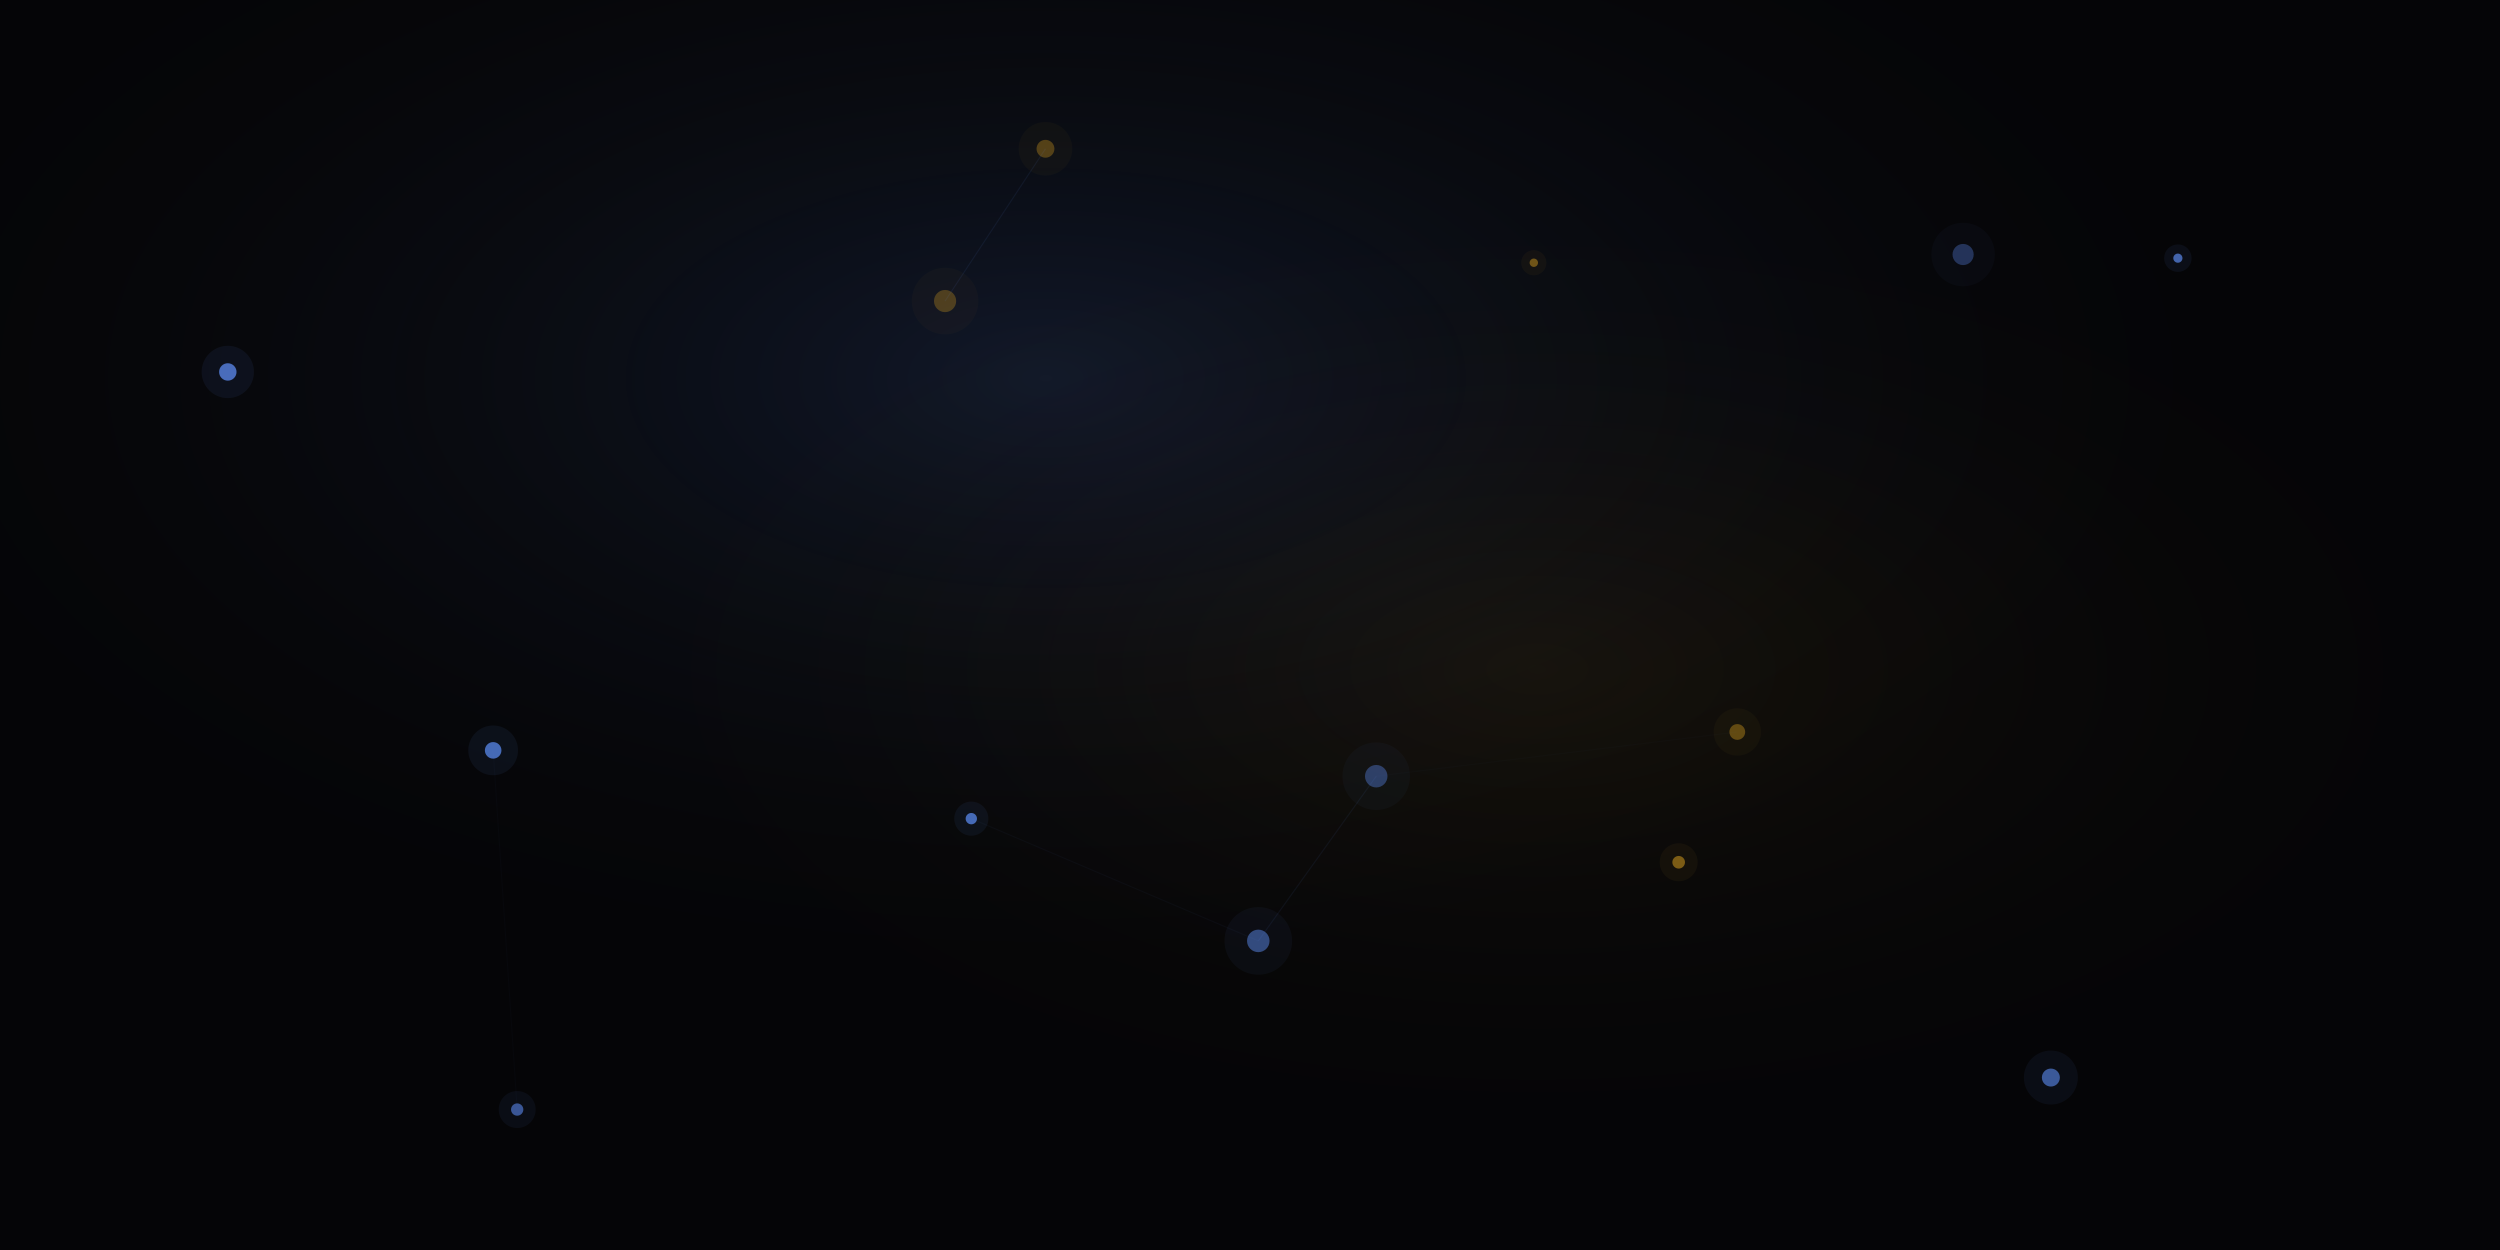
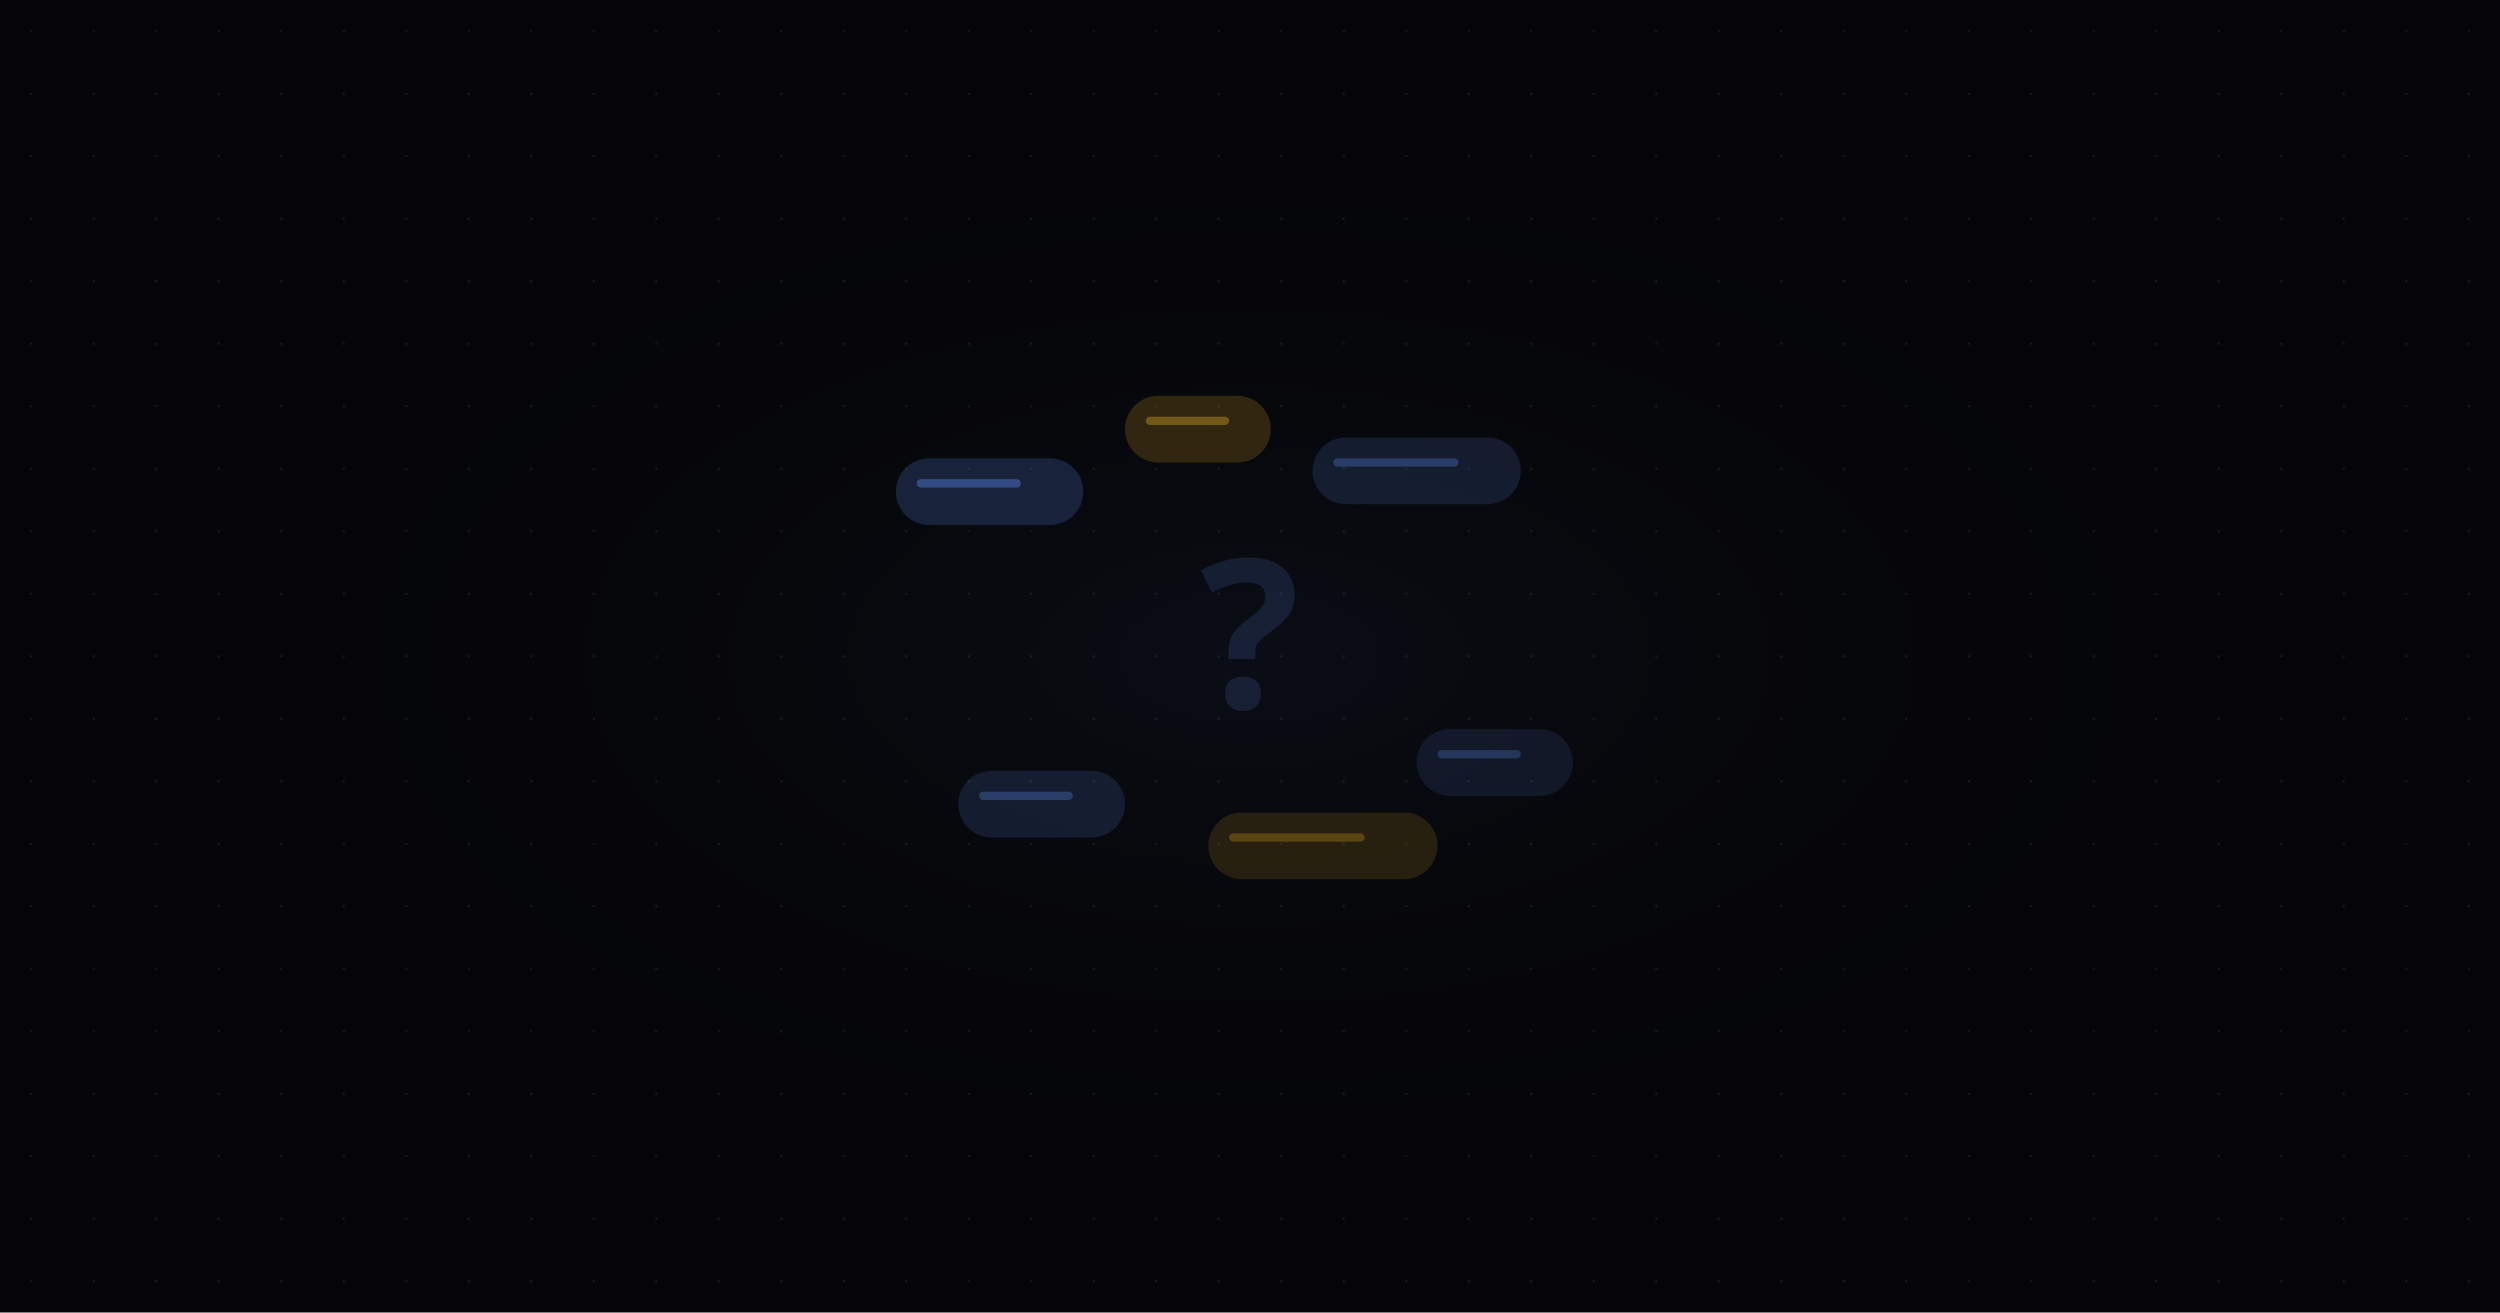
- <svg xmlns="http://www.w3.org/2000/svg" viewBox="0 0 1200 600" width="1200" height="600">
+ <svg xmlns="http://www.w3.org/2000/svg" viewBox="0 0 1200 630">
  <defs>
-     <radialGradient id="glow-612831387" cx="41.9%" cy="30.417%" r="50%">
-       <stop offset="0%" stop-color="#5B8AEF" stop-opacity="0.15" />
+     <pattern id="dots" x="0" y="0" width="30" height="30" patternUnits="userSpaceOnUse">
+       <circle cx="15" cy="15" r="0.6" fill="#ffffff12" />
+     </pattern>
+     <radialGradient id="glow" cx="50%" cy="50%" r="45%">
+       <stop offset="0%" stop-color="#5B8AEF" stop-opacity="0.06" />
      <stop offset="100%" stop-color="#050507" stop-opacity="0" />
    </radialGradient>
-     <radialGradient id="glow2-612831387" cx="61.395%" cy="53.507%" r="40%">
-       <stop offset="0%" stop-color="#d79f1e" stop-opacity="0.08" />
-       <stop offset="100%" stop-color="#050507" stop-opacity="0" />
-     </radialGradient>
-     <filter id="blur-612831387">
-       <feGaussianBlur stdDeviation="2" />
-     </filter>
  </defs>
-   <rect width="1200" height="600" fill="#050507" />
-   <rect width="1200" height="600" fill="url(#glow-612831387)" />
-   <rect width="1200" height="600" fill="url(#glow2-612831387)" />
-   <circle cx="236.716" cy="360.175" r="3.978" fill="#5B8AEF" opacity="0.727" />
-   <circle cx="236.716" cy="360.175" r="11.933" fill="#5B8AEF" opacity="0.073" />
-   <circle cx="501.83" cy="71.412" r="4.292" fill="#d79f1e" opacity="0.333" />
-   <circle cx="501.83" cy="71.412" r="12.876" fill="#d79f1e" opacity="0.033" />
-   <circle cx="833.909" cy="351.348" r="3.784" fill="#d79f1e" opacity="0.388" />
-   <circle cx="833.909" cy="351.348" r="11.353" fill="#d79f1e" opacity="0.039" />
-   <circle cx="1045.382" cy="123.918" r="2.199" fill="#5B8AEF" opacity="0.69" />
-   <circle cx="1045.382" cy="123.918" r="6.596" fill="#5B8AEF" opacity="0.069" />
-   <circle cx="984.42" cy="517.226" r="4.318" fill="#5B8AEF" opacity="0.609" />
-   <circle cx="984.42" cy="517.226" r="12.954" fill="#5B8AEF" opacity="0.061" />
-   <circle cx="660.589" cy="372.58" r="5.4" fill="#5B8AEF" opacity="0.382" />
-   <circle cx="660.589" cy="372.58" r="16.201" fill="#5B8AEF" opacity="0.038" />
-   <circle cx="942.292" cy="122.167" r="5.075" fill="#5B8AEF" opacity="0.33" />
-   <circle cx="942.292" cy="122.167" r="15.225" fill="#5B8AEF" opacity="0.033" />
-   <circle cx="109.346" cy="178.538" r="4.183" fill="#5B8AEF" opacity="0.753" />
-   <circle cx="109.346" cy="178.538" r="12.548" fill="#5B8AEF" opacity="0.075" />
-   <circle cx="805.762" cy="413.888" r="3.031" fill="#d79f1e" opacity="0.531" />
-   <circle cx="805.762" cy="413.888" r="9.093" fill="#d79f1e" opacity="0.053" />
-   <circle cx="466.23" cy="392.952" r="2.723" fill="#5B8AEF" opacity="0.727" />
-   <circle cx="466.23" cy="392.952" r="8.17" fill="#5B8AEF" opacity="0.073" />
-   <circle cx="248.248" cy="532.581" r="2.956" fill="#5B8AEF" opacity="0.588" />
-   <circle cx="248.248" cy="532.581" r="8.867" fill="#5B8AEF" opacity="0.059" />
-   <circle cx="736.235" cy="126.115" r="2.008" fill="#d79f1e" opacity="0.465" />
-   <circle cx="736.235" cy="126.115" r="6.024" fill="#d79f1e" opacity="0.047" />
-   <circle cx="453.636" cy="144.503" r="5.324" fill="#d79f1e" opacity="0.302" />
-   <circle cx="453.636" cy="144.503" r="15.973" fill="#d79f1e" opacity="0.03" />
-   <circle cx="603.98" cy="451.633" r="5.408" fill="#5B8AEF" opacity="0.491" />
-   <circle cx="603.98" cy="451.633" r="16.223" fill="#5B8AEF" opacity="0.049" />
-   <line x1="236.716" y1="360.175" x2="248.248" y2="532.581" stroke="#5B8AEF" stroke-width="0.5" opacity="0.02" />
-   <line x1="501.83" y1="71.412" x2="453.636" y2="144.503" stroke="#5B8AEF" stroke-width="0.5" opacity="0.084" />
-   <line x1="833.909" y1="351.348" x2="660.589" y2="372.58" stroke="#5B8AEF" stroke-width="0.5" opacity="0.019" />
-   <line x1="660.589" y1="372.58" x2="603.98" y2="451.633" stroke="#5B8AEF" stroke-width="0.5" opacity="0.077" />
-   <line x1="466.23" y1="392.952" x2="603.98" y2="451.633" stroke="#5B8AEF" stroke-width="0.5" opacity="0.038" />
+   <rect width="1200" height="630" fill="#050507" />
+   <rect width="1200" height="630" fill="url(#glow)" />
+   <rect width="1200" height="630" fill="url(#dots)" />
+   <text x="600" y="340" text-anchor="middle" fill="#5B8AEF" font-family="system-ui" font-size="100" font-weight="700" opacity="0.15">?</text>
+   <rect x="430" y="220" width="90" height="32" rx="16" fill="#5B8AEF" opacity="0.2" />
+   <rect x="440" y="230" width="50" height="4" rx="2" fill="#5B8AEF" opacity="0.4" />
+   <rect x="540" y="190" width="70" height="32" rx="16" fill="#d79f1e" opacity="0.2" />
+   <rect x="550" y="200" width="40" height="4" rx="2" fill="#d79f1e" opacity="0.4" />
+   <rect x="630" y="210" width="100" height="32" rx="16" fill="#5B8AEF" opacity="0.15" />
+   <rect x="640" y="220" width="60" height="4" rx="2" fill="#5B8AEF" opacity="0.3" />
+   <rect x="460" y="370" width="80" height="32" rx="16" fill="#5B8AEF" opacity="0.15" />
+   <rect x="470" y="380" width="45" height="4" rx="2" fill="#5B8AEF" opacity="0.3" />
+   <rect x="580" y="390" width="110" height="32" rx="16" fill="#d79f1e" opacity="0.15" />
+   <rect x="590" y="400" width="65" height="4" rx="2" fill="#d79f1e" opacity="0.3" />
+   <rect x="680" y="350" width="75" height="32" rx="16" fill="#5B8AEF" opacity="0.12" />
+   <rect x="690" y="360" width="40" height="4" rx="2" fill="#5B8AEF" opacity="0.25" />
</svg>
